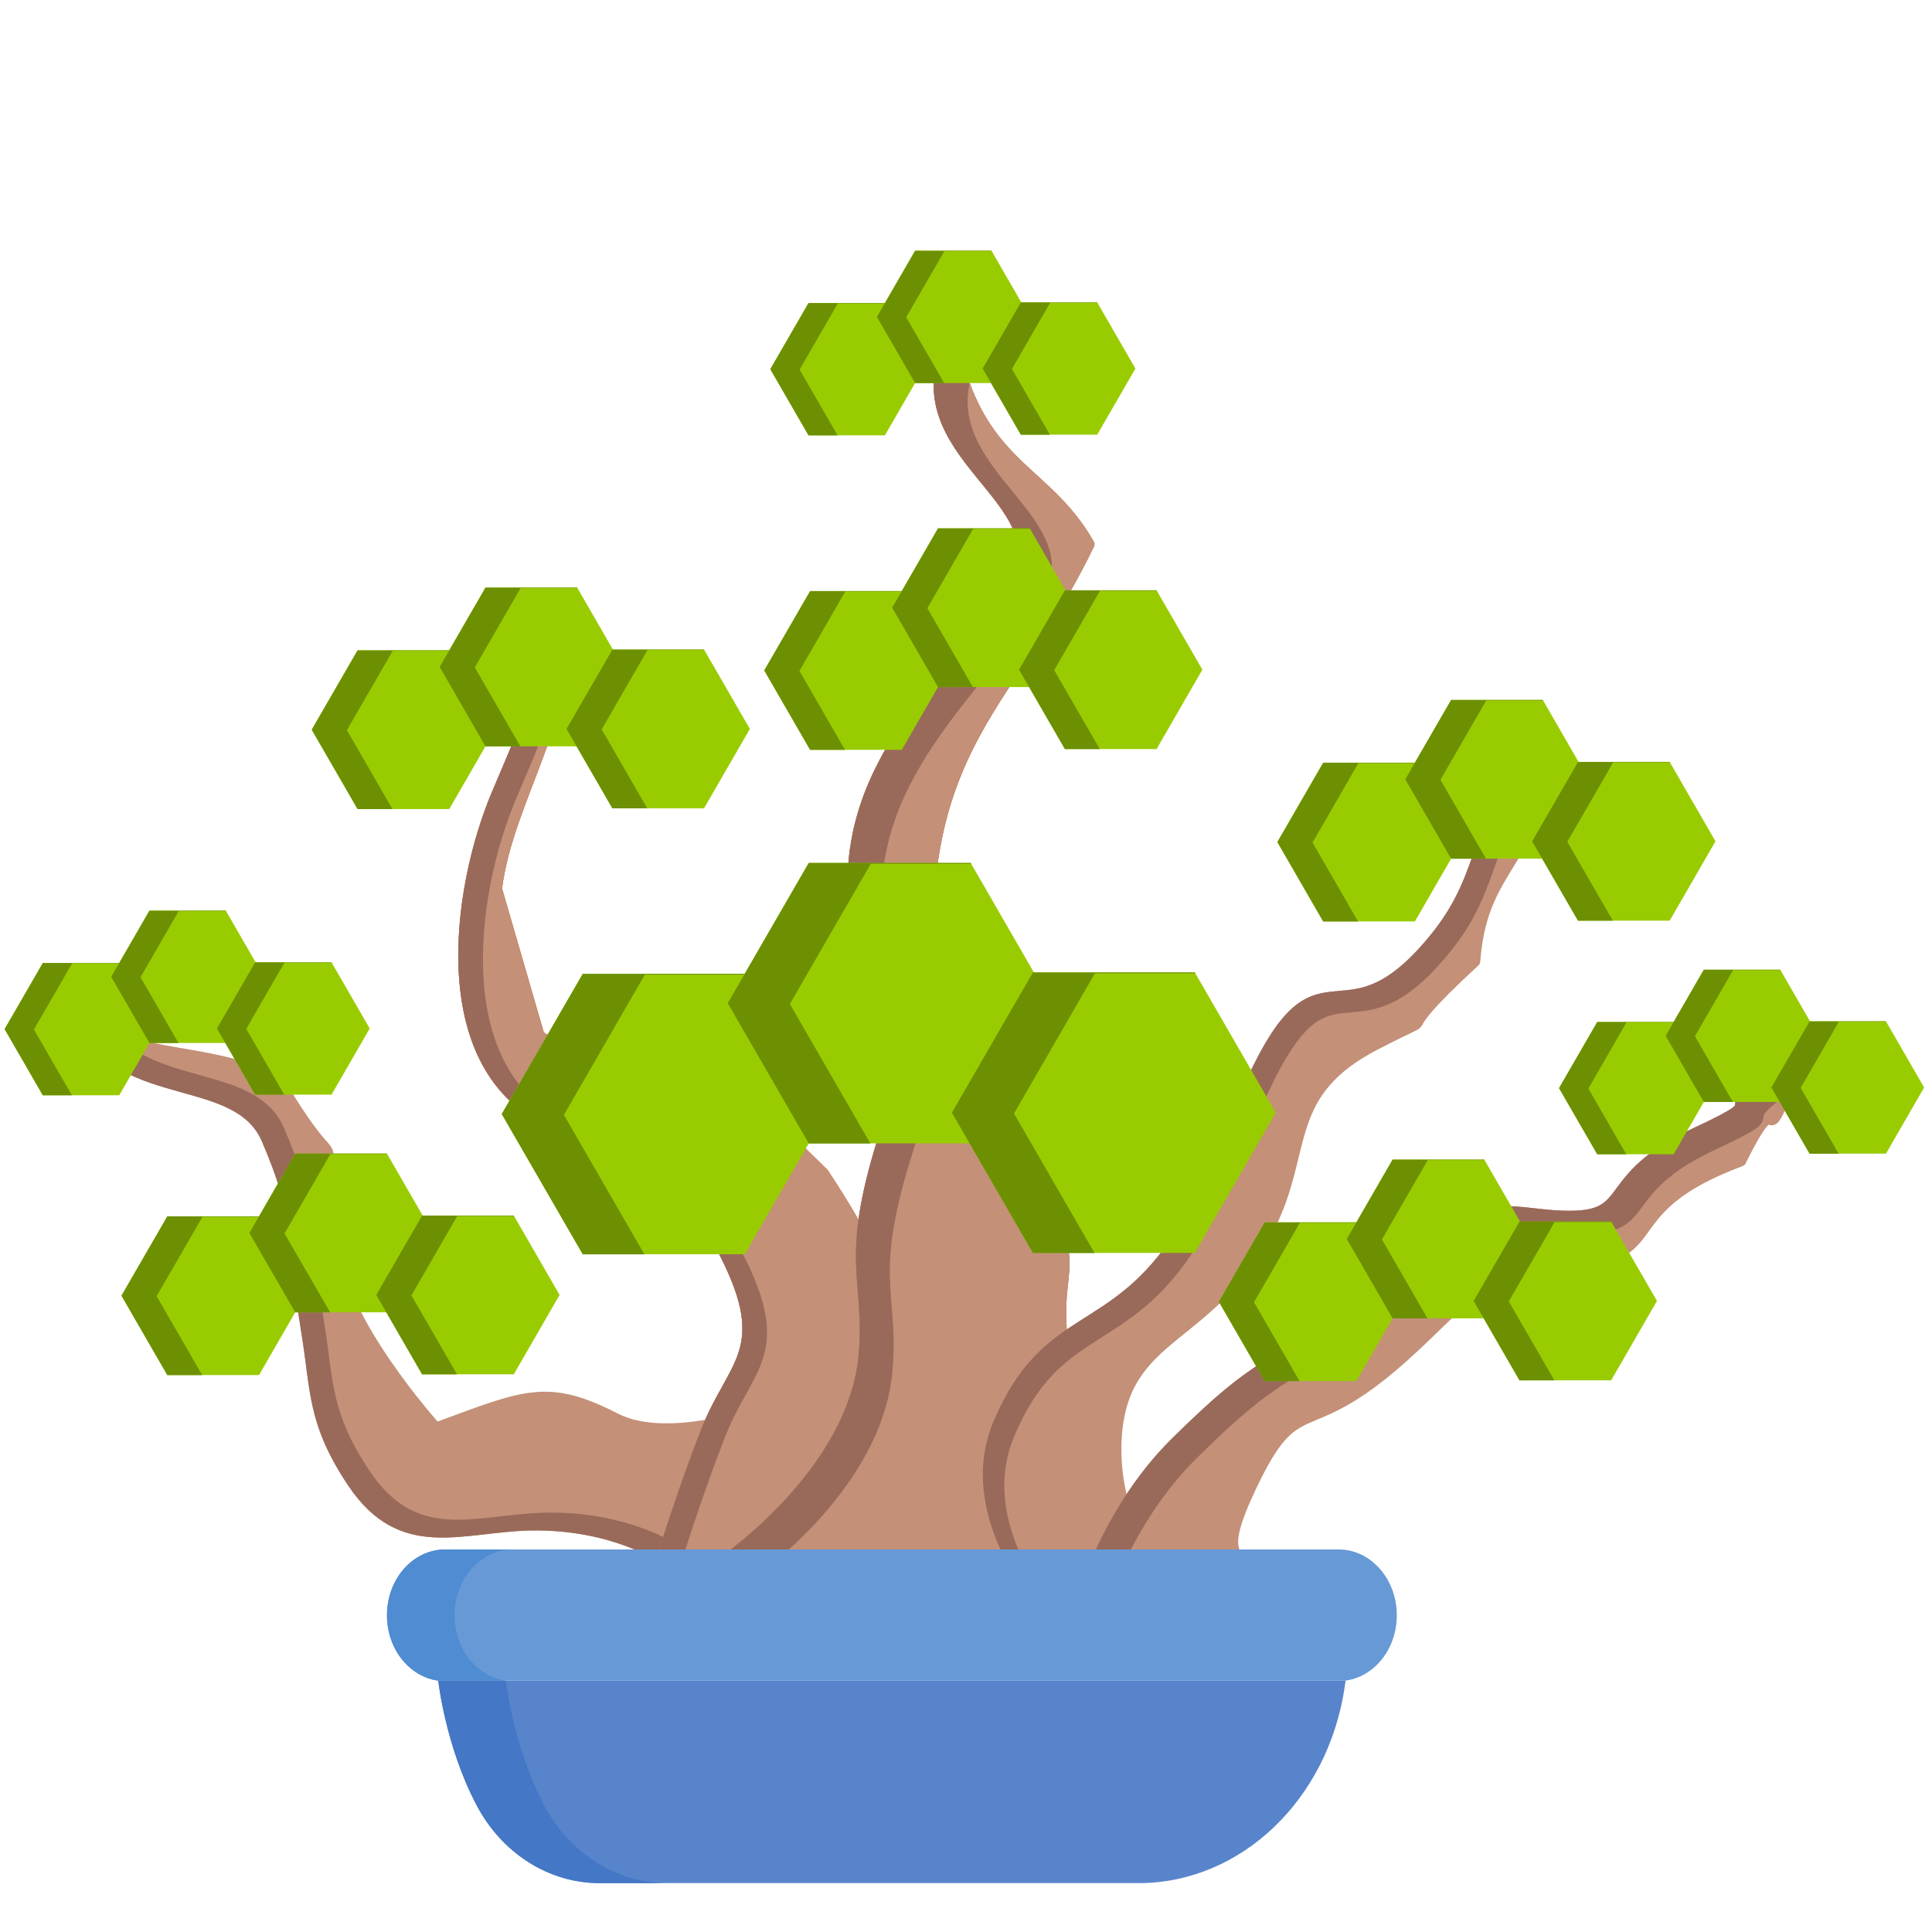
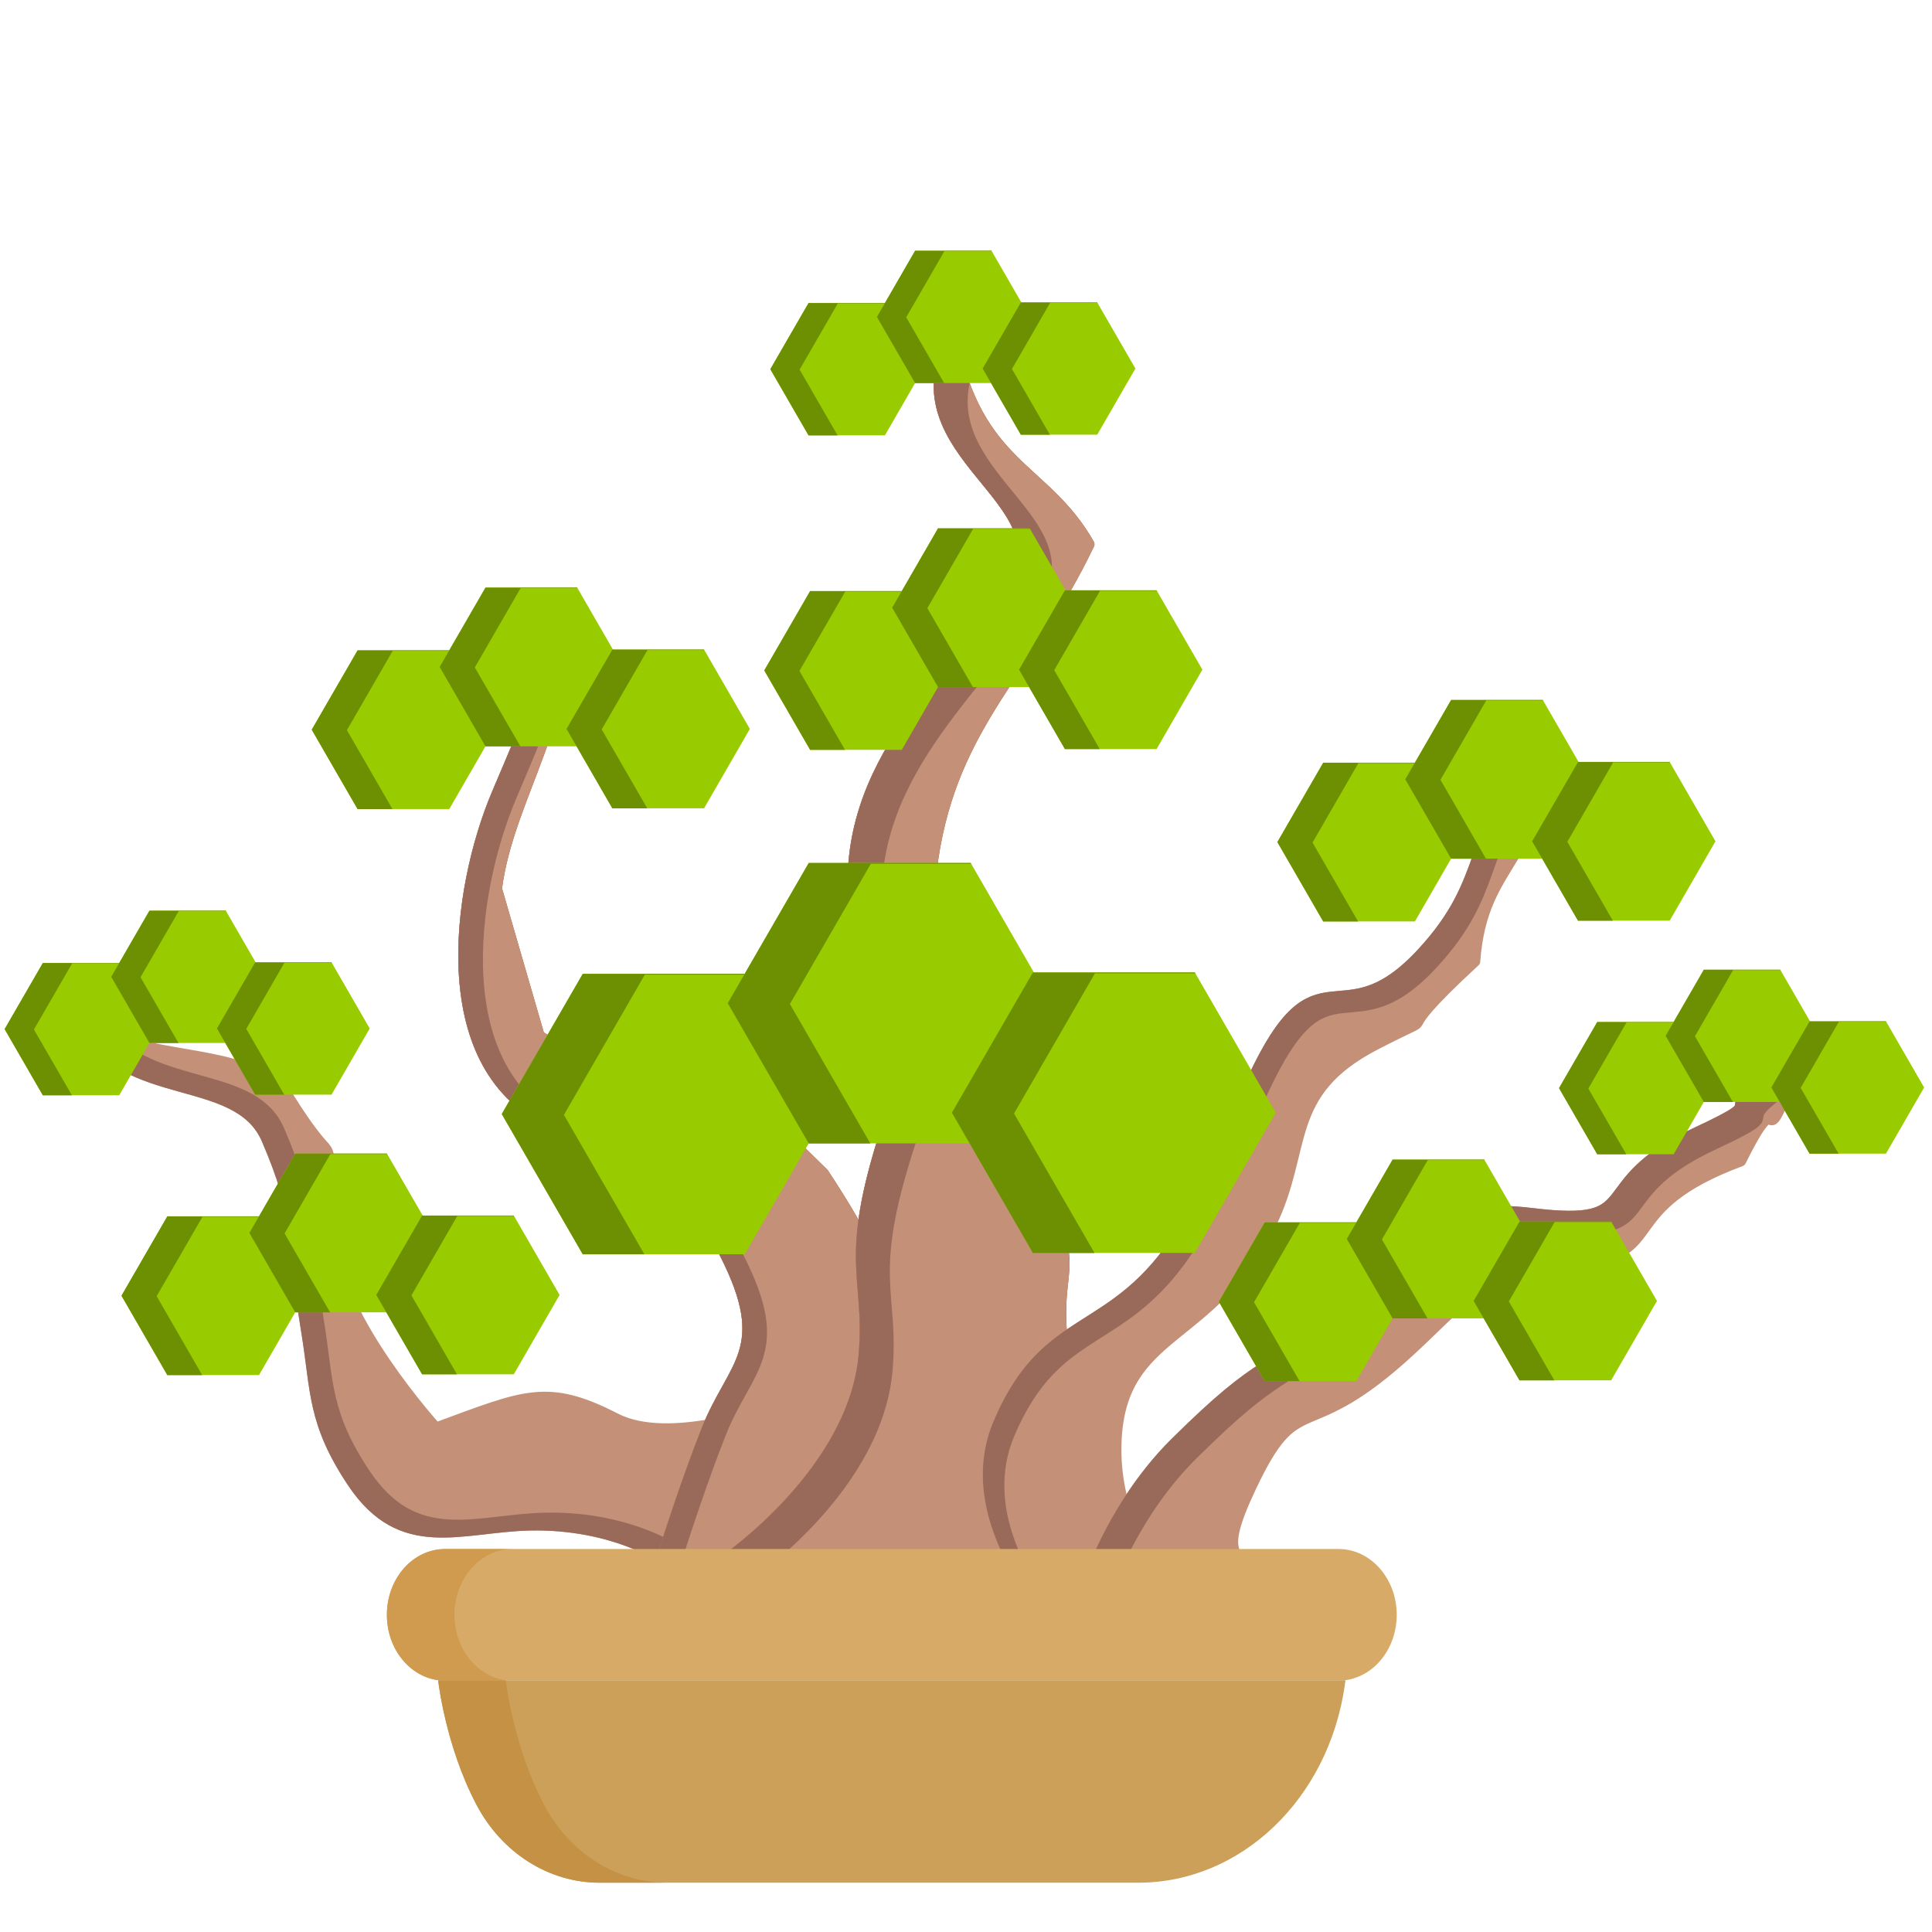
<svg xmlns="http://www.w3.org/2000/svg" width="500" height="500" viewBox="0 0 132.292 132.292" version="1.1" id="svg2515">
  <defs id="defs2512">
    <marker style="overflow:visible" id="Arrow1Sstart" refX="0.0" refY="0.0" orient="auto">
      <path transform="scale(0.2) translate(6,0)" style="fill-rule:evenodd;fill:context-stroke;stroke:context-stroke;stroke-width:1.0pt" d="M 0.0,0.0 L 5.0,-5.0 L -12.5,0.0 L 5.0,5.0 L 0.0,0.0 z " id="path24092" />
    </marker>
    <marker style="overflow:visible" id="Arrow1Mstart" refX="0.0" refY="0.0" orient="auto">
      <path transform="scale(0.4) translate(10,0)" style="fill-rule:evenodd;fill:context-stroke;stroke:context-stroke;stroke-width:1.0pt" d="M 0.0,0.0 L 5.0,-5.0 L -12.5,0.0 L 5.0,5.0 L 0.0,0.0 z " id="path24086" />
    </marker>
    <marker style="overflow:visible" id="Arrow1Lstart" refX="0.0" refY="0.0" orient="auto">
      <path transform="scale(0.8) translate(12.5,0)" style="fill-rule:evenodd;fill:context-stroke;stroke:context-stroke;stroke-width:1.0pt" d="M 0.0,0.0 L 5.0,-5.0 L -12.5,0.0 L 5.0,5.0 L 0.0,0.0 z " id="path24080" />
    </marker>
    <marker style="overflow:visible;" id="Arrow1Lend" refX="0.0" refY="0.0" orient="auto">
      <path transform="scale(0.8) rotate(180) translate(12.5,0)" style="fill-rule:evenodd;fill:context-stroke;stroke:context-stroke;stroke-width:1.0pt;" d="M 0.0,0.0 L 5.0,-5.0 L -12.5,0.0 L 5.0,5.0 L 0.0,0.0 z " id="path24083" />
    </marker>
  </defs>
  <g id="g27725" style="display:inline">
    <g id="g27639" transform="matrix(0.7347336,0,0,0.7347336,149.5963,11.13543)" style="display:inline">
      <g id="g27637" transform="translate(-5.291667)">
        <g id="g48100" transform="matrix(0.4345559,-0.5539075,0.5539075,0.4345559,-200.9702,81.03344)">
          <path style="display:inline;fill:#c49078;fill-opacity:1;stroke:#c49078;stroke-width:1;stroke-linecap:round;stroke-linejoin:round;stroke-miterlimit:4;stroke-dasharray:none;stroke-opacity:1" d="m 1.543,115.205 c 0,0 -0.444,-8.093 -7.413,-16.606 -5.77,-7.049 -13.809,-10.891 -10.081,-22.221 2.988,-9.082 6.581,-11.287 11.788,-16.944 C 5.658,48.765 7.304,49.408 12.775,39.43 17.378,31.034 4.908,22.011 9.622,10.64 12.964,22.496 18.448,26.548 20.128,36.234 15.444,48.503 18.442,45.424 15.444,48.503 c -2.295,2.358 -5.141,4.406 -7.864,6.795 -7.356,6.453 -10.607,25.314 -10.607,25.314 10.538,6.504 13.686,7.919 15.624,17.99 1.467,7.621 12.857,14.782 15.456,16.602 2.599,1.819 -26.511,0 -26.511,0 z" id="path27633-5" />
          <path id="path27633-05" style="display:inline;fill:#996a5a;fill-opacity:1;stroke:#996a5a;stroke-width:3.78;stroke-linecap:round;stroke-linejoin:round;stroke-miterlimit:4;stroke-dasharray:none;stroke-opacity:1" d="m 631.229,153.07 c -17.817,42.975 29.314,77.078 11.916,108.812 -20.675,37.712 -26.894,35.282 -64.014,75.604 -19.681,21.379 -33.26,29.713 -44.555,64.039 -14.09,42.819 16.293,57.343 38.102,83.984 26.34,32.177 28.018,62.766 28.018,62.766 0,0 3.632,0.214 8.514,0.492 -0.946,-7.6 -5.655,-33.432 -27.779,-60.459 -21.809,-26.642 -52.191,-41.165 -38.102,-83.984 11.295,-34.326 24.873,-42.66 44.555,-64.039 37.119,-40.322 43.341,-37.891 64.016,-75.604 15.605,-28.465 -20.698,-58.837 -15.488,-95.807 -1.828,-4.861 -3.571,-10.09 -5.182,-15.805 z" transform="matrix(0.2645833,0,0,0.2645833,-157.391,-29.85978)" />
        </g>
        <g id="g48100-7-6" transform="rotate(-11.10045,58.43008,-111.928)" style="display:inline">
          <path style="display:inline;fill:#b64a11;fill-opacity:1;stroke:#b64a11;stroke-width:0.856;stroke-linecap:round;stroke-linejoin:round;stroke-miterlimit:4;stroke-dasharray:none;stroke-opacity:1" d="m -184.321,96.796 c 0,0 5.998,-11.84 11.088,-19.769 3.603,-5.614 7.558,-6.122 4.818,-15.763 -1.953,-6.87 -2.448,-7.472 -13.329,-14.977 -10.222,-7.051 -4.703,-23.154 0.759,-31.224 4.596,-6.791 4.412,-6.372 9.341,-15.69 -0.605,9.925 -8.214,16.17 -10.96,24.43 1.255,14.137 1.255,14.137 1.255,14.137 1.67,2.269 16.781,7.89 16.781,7.89 l 6.746,9.831 c 5.759,14.076 3.554,15.88 0.652,24.756 -2.065,6.317 -6.617,16.74 -4.547,18.5 2.071,1.759 -22.604,-2.12 -22.604,-2.12 z" id="path27633-5-8-4" />
          <g id="g60458" transform="translate(-155.9118,26.79823)">
            <path style="display:inline;fill:#c49078;fill-opacity:1;stroke:#c49078;stroke-width:0.856;stroke-linecap:round;stroke-linejoin:round;stroke-miterlimit:4;stroke-dasharray:none;stroke-opacity:1" d="m -28.409,69.998 c 0,0 5.998,-11.84 11.088,-19.769 3.603,-5.614 7.558,-6.122 4.818,-15.763 -1.953,-6.87 -2.448,-7.472 -13.329,-14.977 -10.222,-7.051 -4.703,-23.154 0.759,-31.224 4.596,-6.791 4.412,-6.372 9.341,-15.69 -0.605,9.925 -8.214,16.17 -10.96,24.43 1.255,14.137 1.255,14.137 1.255,14.137 1.67,2.269 16.781,7.89 16.781,7.89 l 6.746,9.831 c 5.759,14.076 3.554,15.88 0.652,24.756 -2.065,6.317 -6.617,16.74 -4.547,18.5 2.071,1.759 -22.604,-2.12 -22.604,-2.12 z" id="path27633-5-8-4-6" />
            <path id="path27633-5-8-4-2" style="display:inline;fill:#996a5a;fill-opacity:1;stroke:#996a5a;stroke-width:0.856;stroke-linecap:round;stroke-linejoin:round;stroke-miterlimit:4;stroke-dasharray:none;stroke-opacity:1" d="m -15.733,-27.425 c -4.928,9.318 -4.744,8.899 -9.341,15.69 -5.462,8.07 -10.981,24.173 -0.759,31.224 10.881,7.506 11.376,8.107 13.329,14.978 2.741,9.641 -1.215,10.149 -4.818,15.763 -5.089,7.929 -11.088,19.768 -11.088,19.768 0,0 1.096,0.165 1.548,0.234 0.556,-1.091 6.05,-11.841 10.884,-19.372 3.603,-5.614 7.558,-6.122 4.818,-15.763 -1.953,-6.87 -2.448,-7.472 -13.329,-14.978 -10.222,-7.051 -4.703,-23.154 0.759,-31.224 3.72,-5.497 4.433,-6.516 7.136,-11.553 0.449,-1.502 0.757,-3.081 0.86,-4.767 z" />
          </g>
        </g>
        <g id="g48100-7" transform="rotate(4.727621,-376.6991,-1082.769)" style="display:inline">
          <path style="display:inline;fill:#b64a11;fill-opacity:1;stroke:#b64a11;stroke-width:1;stroke-linecap:round;stroke-linejoin:round;stroke-miterlimit:4;stroke-dasharray:none;stroke-opacity:1" d="m -31.587,105.842 c 0,0 11.325,-9.205 11.313,-20.208 -0.009,-7.409 -2.676,-8.331 0.362,-21.14 1.925,-8.115 0,0 -4.417,-18.744 C -27.654,31.635 -17.903,23.12 -12.433,13.142 -7.83,4.746 -24.647,1.942 -19.933,-9.429 -16.591,2.427 -10.297,1.787 -5.596,8.694 -10.279,20.963 -16.848,26.338 -17.686,39.14 c -0.215,3.284 5.278,7.498 5.1,11.117 -0.514,10.415 4.878,12.711 4.878,12.711 8.23,15.737 3.963,10.8 5.902,20.871 1.467,7.621 -5.868,20.184 -3.269,22.003 2.599,1.819 -26.511,0 -26.511,0 z" id="path27633-5-8" />
          <g id="g61798" transform="translate(-120.4822,41.04891)">
            <path style="display:inline;fill:#c49078;fill-opacity:1;stroke:#c49078;stroke-width:1;stroke-linecap:round;stroke-linejoin:round;stroke-miterlimit:4;stroke-dasharray:none;stroke-opacity:1" d="m 88.895,64.793 c 0,0 11.325,-9.205 11.313,-20.208 -0.009,-7.409 -2.676,-8.331 0.362,-21.14 1.925,-8.115 0,0 -4.417,-18.744 -3.326,-14.114 6.426,-22.629 11.896,-32.607 4.603,-8.396 -12.214,-11.201 -7.5,-22.571 3.342,11.856 9.636,11.216 14.337,18.123 -4.683,12.269 -11.253,17.645 -12.09,30.447 -0.215,3.284 5.278,7.498 5.1,11.117 -0.514,10.415 4.878,12.711 4.878,12.711 8.23,15.737 3.963,10.8 5.902,20.871 1.467,7.621 -5.868,20.184 -3.269,22.003 2.599,1.819 -26.511,0 -26.511,0 z" id="path27633-5-8-8" />
            <path id="path27633-5-8-5" style="display:inline;fill:#996a5a;fill-opacity:1;stroke:#996a5a;stroke-width:2.777;stroke-linecap:round;stroke-linejoin:round;stroke-miterlimit:4;stroke-dasharray:none;stroke-opacity:1" d="m 589.156,1.389 c -15.649,30.389 30.253,41.998 15.592,64.182 -17.423,26.362 -46.358,47.695 -40.385,87.518 7.933,52.886 15.116,30.868 7.932,52.887 -11.34,34.756 -4.169,37.915 -5.84,58.422 -2.483,30.451 -35.934,53.336 -35.934,53.336 0,0 4.811,0.679 9.539,1.336 8.645,-6.835 30.409,-26.314 32.395,-50.672 1.671,-20.507 -5.5,-23.666 5.84,-58.422 7.184,-22.018 10e-4,-9.7e-4 -7.932,-52.887 -5.973,-39.822 22.962,-61.155 40.385,-87.518 C 624.087,49.387 587.301,37.956 592.342,13.172 591.112,9.76 590.032,5.887 589.156,1.389 Z" transform="matrix(0.3588827,-0.02967971,0.02967971,0.3588827,-110.9298,-33.49027)" />
          </g>
        </g>
        <g id="g48100-7-2" transform="rotate(4.727621,-305.7737,488.2135)" style="display:inline" />
        <g id="g48096" transform="rotate(-13.01744,208.7764,706.5152)">
          <path style="display:inline;fill:#c49078;fill-opacity:1;stroke:#c49078;stroke-width:1;stroke-linecap:round;stroke-linejoin:round;stroke-miterlimit:4;stroke-dasharray:none;stroke-opacity:1" d="m 35.87,79.809 c 0,0 -5.935,-10.285 -0.368,-17.935 6.814,-9.363 12.17,-5.093 20.636,-13.495 6.786,-6.735 3.857,-4.941 9.614,-12.344 8.902,-11.447 8.659,-1.551 18.064,-7.957 7.914,-5.391 6.163,-9.447 15.526,-17.437 -2.406,12.08 -8,9.917 -10.902,19.309 -10.998,6.256 -2.636,3.405 -10.733,5.462 -9.484,2.41 -8.368,8.047 -13.316,14.13 -7.814,9.607 -15.695,6.41 -18.541,16.264 -2.153,7.456 1.039,14.511 2.529,17.312 1.49,2.801 -12.508,-3.307 -12.508,-3.307 z" id="path27633-0-26" />
          <path id="path27633-0-2" style="display:inline;fill:#996a5a;fill-opacity:1;stroke:#996a5a;stroke-width:3.78;stroke-linecap:round;stroke-linejoin:round;stroke-miterlimit:4;stroke-dasharray:none;stroke-opacity:1" d="m 970.33,153.07 c -35.388,30.199 -28.773,45.531 -58.684,65.906 -35.545,24.213 -34.627,-13.19 -68.271,30.074 -21.758,27.979 -10.686,21.201 -36.336,46.656 -31.996,31.753 -52.239,15.616 -77.992,51.004 -21.041,28.913 1.389,67.785 1.389,67.785 0,0 0.54,0.232 0.686,0.295 -5.056,-10.828 -16.104,-40.35 0.76,-63.523 25.753,-35.388 45.998,-19.251 77.994,-51.004 25.65,-25.455 14.578,-18.677 36.336,-46.656 33.644,-43.264 32.727,-5.862 68.271,-30.074 28.419,-19.359 23.89,-34.176 53.719,-61.508 0.763,-2.744 1.48,-5.699 2.129,-8.955 z" transform="matrix(0.2645833,0,0,0.2645833,-157.391,-29.85978)" />
        </g>
        <g id="g48096-2" transform="rotate(-13.01744,387.1984,332.7009)" style="display:inline">
          <g id="g58985" transform="translate(-110.2458,75.05715)">
            <path style="display:inline;fill:#c49078;fill-opacity:1;stroke:#c49078;stroke-width:1;stroke-linecap:round;stroke-linejoin:round;stroke-miterlimit:4;stroke-dasharray:none;stroke-opacity:1" d="m 69.488,-44.317 c 0,0 4.233,-8.202 12.283,-13.172 9.853,-6.084 9.361,-4.315 20.379,-8.883 8.832,-3.662 8.047,-7.624 16.865,-4.434 10.247,3.708 5.31,-1.503 16.44,-3.869 9.366,-1.991 -0.49,-0.906 11.202,-4.753 -6.803,10.268 -1.388,0.644 -7.632,8.237 -12.548,1.623 -8.536,6.955 -16.809,5.791 -9.69,-1.363 -11.197,1.226 -18.08,4.982 -10.871,5.931 -10.044,0.475 -16.411,8.515 -4.818,6.084 -2.238,5.483 -1.921,8.64 0.317,3.157 -16.318,-1.053 -16.318,-1.053 z" id="path27633-0-26-3-7" />
            <path id="path27633-0-26-3-1" style="display:inline;fill:#996a5a;fill-opacity:1;stroke:#996a5a;stroke-width:2.777;stroke-linecap:round;stroke-linejoin:round;stroke-miterlimit:4;stroke-dasharray:none;stroke-opacity:1" d="m 717.35,1.389 c -29.228,17.723 -3.238,8.622 -27.334,19.867 -28.635,13.363 -12.016,24.372 -42.061,20.75 -25.854,-3.117 -21.252,7.113 -42.857,22.545 -26.952,19.25 -26.729,14.158 -49.582,36.781 -18.671,18.484 -24.994,43.322 -24.994,43.322 0,0 2.295,0.029 5.426,0.023 2.251,-7.028 9.207,-25.57 24.074,-40.287 22.853,-22.623 22.628,-17.531 49.58,-36.781 21.606,-15.432 17.003,-25.662 42.857,-22.545 30.044,3.622 13.426,-7.389 42.061,-20.752 21.515,-10.04 3.207,-3.912 19.822,-15.09 0.835,-2.105 1.792,-4.584 3.008,-7.834 z" transform="matrix(0.3508536,0.08111342,-0.08111342,0.3508536,-104.9138,-138.1017)" />
          </g>
        </g>
      </g>
    </g>
-     <g id="g14957-5-8-8-6-2-0-8" transform="matrix(0.9368565,0,0,1.059353,-85.91937,65.38783)" style="display:inline">
-       <path d="m 190.045,46.909 h -66.294 l -0.007,0.028 c 0,0 0.526,4.205 2.794,8.015 1.873,3.15 5.32,5.045 8.996,5.045 h 39.388 c 7.475,0 13.878,-5.383 15.081,-12.739 0.032,-0.205 0.049,-0.321 0.049,-0.321 l -0.007,-0.028 v 0" style="fill:#5884cc;fill-opacity:1;fill-rule:nonzero;stroke:none;stroke-width:0.035" id="path410-5-2-5-0-5-5-3" />
-       <path d="m 131.477,54.952 c -2.265,-3.81 -2.79,-8.015 -2.79,-8.015 l 0.004,-0.028 h -4.939 l -0.007,0.028 c 0,0 0.526,4.205 2.794,8.015 1.873,3.15 5.32,5.045 8.996,5.045 h 4.939 c -3.676,0 -7.119,-1.894 -8.996,-5.045" style="fill:#4477c5;fill-opacity:1;fill-rule:nonzero;stroke:none;stroke-width:0.035" id="path416-2-6-3-9-8-0-0" />
-       <path d="m 189.548,38.428 h -65.303 c -1.171,0 -2.237,0.476 -3.006,1.245 -0.769,0.769 -1.245,1.834 -1.245,3.009 0,2.184 1.64,3.983 3.757,4.226 h 66.294 c 2.131,-0.25 3.757,-2.053 3.757,-4.226 0,-2.349 -1.905,-4.255 -4.255,-4.255 v 0" style="fill:#6799d7;fill-opacity:1;fill-rule:nonzero;stroke:none;stroke-width:0.035" id="path422-0-0-4-4-0-4-1" />
-       <path d="m 124.933,42.683 c 0,-1.175 0.476,-2.24 1.245,-3.009 0.773,-0.769 1.834,-1.245 3.009,-1.245 h -4.942 c -1.171,0 -2.237,0.476 -3.006,1.245 -0.769,0.769 -1.245,1.834 -1.245,3.009 0,2.184 1.64,3.983 3.757,4.226 h 4.939 c -2.113,-0.243 -3.757,-2.043 -3.757,-4.226 v 0" style="fill:#4f8cd1;fill-opacity:1;fill-rule:nonzero;stroke:none;stroke-width:0.035" id="path424-7-6-6-8-5-9-3" />
+     <g id="g14957-5-87" transform="matrix(0.9368565,0,0,1.059353,-85.92593,65.35794)" style="display:inline">
+       <path d="m 190.045,46.909 h -66.294 l -0.007,0.028 c 0,0 0.526,4.205 2.794,8.015 1.873,3.15 5.32,5.045 8.996,5.045 h 39.388 c 7.475,0 13.878,-5.383 15.081,-12.739 0.032,-0.205 0.049,-0.321 0.049,-0.321 l -0.007,-0.028 v 0" style="fill:#cca058;fill-opacity:1;fill-rule:nonzero;stroke:none;stroke-width:0.035" id="path410-5-7" />
+       <path d="m 131.477,54.952 c -2.265,-3.81 -2.79,-8.015 -2.79,-8.015 l 0.004,-0.028 h -4.939 l -0.007,0.028 c 0,0 0.526,4.205 2.794,8.015 1.873,3.15 5.32,5.045 8.996,5.045 h 4.939 c -3.676,0 -7.119,-1.894 -8.996,-5.045" style="fill:#c59144;fill-opacity:1;fill-rule:nonzero;stroke:none;stroke-width:0.035" id="path416-2-7" />
+       <path d="m 189.548,38.428 h -65.303 c -1.171,0 -2.237,0.476 -3.006,1.245 -0.769,0.769 -1.245,1.834 -1.245,3.009 0,2.184 1.64,3.983 3.757,4.226 h 66.294 c 2.131,-0.25 3.757,-2.053 3.757,-4.226 0,-2.349 -1.905,-4.255 -4.255,-4.255 v 0" style="fill:#d7ab67;fill-opacity:1;fill-rule:nonzero;stroke:none;stroke-width:0.035" id="path422-0-7" />
+       <path d="m 124.933,42.683 c 0,-1.175 0.476,-2.24 1.245,-3.009 0.773,-0.769 1.834,-1.245 3.009,-1.245 h -4.942 c -1.171,0 -2.237,0.476 -3.006,1.245 -0.769,0.769 -1.245,1.834 -1.245,3.009 0,2.184 1.64,3.983 3.757,4.226 h 4.939 c -2.113,-0.243 -3.757,-2.043 -3.757,-4.226 v 0" style="fill:#d19b4f;fill-opacity:1;fill-rule:nonzero;stroke:none;stroke-width:0.035" id="path424-7-1" />
    </g>
    <g id="g13172-1-7-8-6-1-5-4-7-3" transform="matrix(0.4230898,0,0,0.4230898,-8.503142,73.44536)" style="display:inline">
      <g id="g1026-5-3-4-9-4-9-3-0-7" transform="matrix(1.732351,0,0,1.732351,88.01527,-80.55248)">
        <polygon class="cls-1" points="7.67,50.37 15.24,63.47 30.37,63.47 37.93,50.37 30.37,37.27 15.24,37.27 " id="polygon14-4-2-88-8-40-3-0-8-5" style="fill:#99cc00;fill-opacity:1" />
        <path id="polygon16-3-6-8-4-2-9-1-6-1" style="fill:#6d9003;fill-opacity:1;stroke-width:1" class="cls-1" d="M 15.24,37.27 7.67,50.37 15.24,63.48 h 5.76 L 13.479,50.449 21.039,37.349 h 9.376 l -0.045,-0.079 z" />
      </g>
      <g id="g1026-9-48-4-02-1-7-6-9-63-7" transform="matrix(1.732351,0,0,1.732351,124.5879,-98.49569)">
        <polygon class="cls-1" points="30.37,63.47 37.93,50.37 30.37,37.27 15.24,37.27 7.67,50.37 15.24,63.47 " id="polygon14-3-3-3-9-6-7-4-3-9-6" style="fill:#99cc00;fill-opacity:1" />
        <path id="polygon16-8-8-5-2-4-9-9-7-4-2" style="fill:#6d9003;fill-opacity:1;stroke-width:1" class="cls-1" d="M 15.24,37.27 7.67,50.37 15.24,63.48 h 5.76 L 13.479,50.449 21.039,37.349 h 9.376 l -0.045,-0.079 z" />
      </g>
      <g id="g1026-9-4-4-7-5-2-7-5-2-4-6" transform="matrix(1.732351,0,0,1.732351,160.8632,-80.77331)">
        <polygon class="cls-1" points="30.37,63.47 37.93,50.37 30.37,37.27 15.24,37.27 7.67,50.37 15.24,63.47 " id="polygon14-3-9-4-8-8-8-85-0-0-7-2" style="fill:#99cc00;fill-opacity:1" />
        <path id="polygon16-8-1-0-7-7-6-9-3-2-6-7" style="fill:#6d9003;fill-opacity:1;stroke-width:1" class="cls-1" d="M 15.24,37.27 7.67,50.37 15.24,63.48 h 5.76 L 13.479,50.449 21.039,37.349 h 9.376 l -0.045,-0.079 z" />
      </g>
    </g>
    <g id="g13172-1-7-8-6-1-5-4-7-3-2" transform="matrix(0.2394848,0,0,0.2394848,28.07169,44.30208)" style="display:inline">
      <g id="g1026-5-3-4-9-4-9-3-0-7-8" transform="matrix(1.732351,0,0,1.732351,88.01527,-80.55248)">
        <polygon class="cls-1" points="30.37,37.27 15.24,37.27 7.67,50.37 15.24,63.47 30.37,63.47 37.93,50.37 " id="polygon14-4-2-88-8-40-3-0-8-5-7" style="fill:#99cc00;fill-opacity:1" />
        <path id="polygon16-3-6-8-4-2-9-1-6-1-0" style="fill:#6d9003;fill-opacity:1;stroke-width:1" class="cls-1" d="M 15.24,37.27 7.67,50.37 15.24,63.48 h 5.76 L 13.479,50.449 21.039,37.349 h 9.376 l -0.045,-0.079 z" />
      </g>
      <g id="g1026-9-48-4-02-1-7-6-9-63-7-1" transform="matrix(1.732351,0,0,1.732351,124.5879,-98.49569)">
        <polygon class="cls-1" points="7.67,50.37 15.24,63.47 30.37,63.47 37.93,50.37 30.37,37.27 15.24,37.27 " id="polygon14-3-3-3-9-6-7-4-3-9-6-4" style="fill:#99cc00;fill-opacity:1" />
        <path id="polygon16-8-8-5-2-4-9-9-7-4-2-2" style="fill:#6d9003;fill-opacity:1;stroke-width:1" class="cls-1" d="M 15.24,37.27 7.67,50.37 15.24,63.48 h 5.76 L 13.479,50.449 21.039,37.349 h 9.376 l -0.045,-0.079 z" />
      </g>
      <g id="g1026-9-4-4-7-5-2-7-5-2-4-6-1" transform="matrix(1.732351,0,0,1.732351,160.8632,-80.77331)">
        <polygon class="cls-1" points="7.67,50.37 15.24,63.47 30.37,63.47 37.93,50.37 30.37,37.27 15.24,37.27 " id="polygon14-3-9-4-8-8-8-85-0-0-7-2-5" style="fill:#99cc00;fill-opacity:1" />
        <path id="polygon16-8-1-0-7-7-6-9-3-2-6-7-6" style="fill:#6d9003;fill-opacity:1;stroke-width:1" class="cls-1" d="M 15.24,37.27 7.67,50.37 15.24,63.48 h 5.76 L 13.479,50.449 21.039,37.349 h 9.376 l -0.045,-0.079 z" />
      </g>
    </g>
    <g id="g13172-1-7-8-6-1-5-4-7-3-2-9" transform="matrix(0.2394848,0,0,0.2394848,63.20556,56.05438)" style="display:inline">
      <g id="g1026-5-3-4-9-4-9-3-0-7-8-2" transform="matrix(1.732351,0,0,1.732351,88.01527,-80.55248)">
        <polygon class="cls-1" points="7.67,50.37 15.24,63.47 30.37,63.47 37.93,50.37 30.37,37.27 15.24,37.27 " id="polygon14-4-2-88-8-40-3-0-8-5-7-0" style="fill:#99cc00;fill-opacity:1" />
        <path id="polygon16-3-6-8-4-2-9-1-6-1-0-8" style="fill:#6d9003;fill-opacity:1;stroke-width:1" class="cls-1" d="M 15.24,37.27 7.67,50.37 15.24,63.48 h 5.76 L 13.479,50.449 21.039,37.349 h 9.376 l -0.045,-0.079 z" />
      </g>
      <g id="g1026-9-48-4-02-1-7-6-9-63-7-1-5" transform="matrix(1.732351,0,0,1.732351,124.5879,-98.49569)">
        <polygon class="cls-1" points="30.37,63.47 37.93,50.37 30.37,37.27 15.24,37.27 7.67,50.37 15.24,63.47 " id="polygon14-3-3-3-9-6-7-4-3-9-6-4-9" style="fill:#99cc00;fill-opacity:1" />
        <path id="polygon16-8-8-5-2-4-9-9-7-4-2-2-1" style="fill:#6d9003;fill-opacity:1;stroke-width:1" class="cls-1" d="M 15.24,37.27 7.67,50.37 15.24,63.48 h 5.76 L 13.479,50.449 21.039,37.349 h 9.376 l -0.045,-0.079 z" />
      </g>
      <g id="g1026-9-4-4-7-5-2-7-5-2-4-6-1-8" transform="matrix(1.732351,0,0,1.732351,160.8632,-80.77331)">
        <polygon class="cls-1" points="30.37,63.47 37.93,50.37 30.37,37.27 15.24,37.27 7.67,50.37 15.24,63.47 " id="polygon14-3-9-4-8-8-8-85-0-0-7-2-5-7" style="fill:#99cc00;fill-opacity:1" />
        <path id="polygon16-8-1-0-7-7-6-9-3-2-6-7-6-0" style="fill:#6d9003;fill-opacity:1;stroke-width:1" class="cls-1" d="M 15.24,37.27 7.67,50.37 15.24,63.48 h 5.76 L 13.479,50.449 21.039,37.349 h 9.376 l -0.045,-0.079 z" />
      </g>
    </g>
    <g id="g13172-1-7-8-6-1-5-4-7-3-2-9-3" transform="matrix(0.1995707,0,0,0.1995707,86.53634,73.17048)" style="display:inline">
      <g id="g1026-5-3-4-9-4-9-3-0-7-8-2-3" transform="matrix(1.732351,0,0,1.732351,88.01527,-80.55248)">
        <polygon class="cls-1" points="37.93,50.37 30.37,37.27 15.24,37.27 7.67,50.37 15.24,63.47 30.37,63.47 " id="polygon14-4-2-88-8-40-3-0-8-5-7-0-8" style="fill:#99cc00;fill-opacity:1" />
        <path id="polygon16-3-6-8-4-2-9-1-6-1-0-8-9" style="fill:#6d9003;fill-opacity:1;stroke-width:1" class="cls-1" d="M 15.24,37.27 7.67,50.37 15.24,63.48 h 5.76 L 13.479,50.449 21.039,37.349 h 9.376 l -0.045,-0.079 z" />
      </g>
      <g id="g1026-9-48-4-02-1-7-6-9-63-7-1-5-5" transform="matrix(1.732351,0,0,1.732351,124.5879,-98.49569)">
        <polygon class="cls-1" points="15.24,37.27 7.67,50.37 15.24,63.47 30.37,63.47 37.93,50.37 30.37,37.27 " id="polygon14-3-3-3-9-6-7-4-3-9-6-4-9-7" style="fill:#99cc00;fill-opacity:1" />
        <path id="polygon16-8-8-5-2-4-9-9-7-4-2-2-1-2" style="fill:#6d9003;fill-opacity:1;stroke-width:1" class="cls-1" d="M 15.24,37.27 7.67,50.37 15.24,63.48 h 5.76 L 13.479,50.449 21.039,37.349 h 9.376 l -0.045,-0.079 z" />
      </g>
      <g id="g1026-9-4-4-7-5-2-7-5-2-4-6-1-8-6" transform="matrix(1.732351,0,0,1.732351,160.8632,-80.77331)">
        <polygon class="cls-1" points="15.24,37.27 7.67,50.37 15.24,63.47 30.37,63.47 37.93,50.37 30.37,37.27 " id="polygon14-3-9-4-8-8-8-85-0-0-7-2-5-7-7" style="fill:#99cc00;fill-opacity:1" />
        <path id="polygon16-8-1-0-7-7-6-9-3-2-6-7-6-0-6" style="fill:#6d9003;fill-opacity:1;stroke-width:1" class="cls-1" d="M 15.24,37.27 7.67,50.37 15.24,63.48 h 5.76 L 13.479,50.449 21.039,37.349 h 9.376 l -0.045,-0.079 z" />
      </g>
    </g>
    <g id="g13172-1-7-8-6-1-5-4-7-3-2-9-3-8" transform="matrix(0.1995707,0,0,0.1995707,32.5291,23.94171)" style="display:inline">
      <g id="g1026-5-3-4-9-4-9-3-0-7-8-2-3-0" transform="matrix(1.732351,0,0,1.732351,88.01527,-80.55248)">
        <polygon class="cls-1" points="7.67,50.37 15.24,63.47 30.37,63.47 37.93,50.37 30.37,37.27 15.24,37.27 " id="polygon14-4-2-88-8-40-3-0-8-5-7-0-8-5" style="fill:#99cc00;fill-opacity:1" />
        <path id="polygon16-3-6-8-4-2-9-1-6-1-0-8-9-7" style="fill:#6d9003;fill-opacity:1;stroke-width:1" class="cls-1" d="M 15.24,37.27 7.67,50.37 15.24,63.48 h 5.76 L 13.479,50.449 21.039,37.349 h 9.376 l -0.045,-0.079 z" />
      </g>
      <g id="g1026-9-48-4-02-1-7-6-9-63-7-1-5-5-9" transform="matrix(1.732351,0,0,1.732351,124.5879,-98.49569)">
        <polygon class="cls-1" points="30.37,63.47 37.93,50.37 30.37,37.27 15.24,37.27 7.67,50.37 15.24,63.47 " id="polygon14-3-3-3-9-6-7-4-3-9-6-4-9-7-0" style="fill:#99cc00;fill-opacity:1" />
        <path id="polygon16-8-8-5-2-4-9-9-7-4-2-2-1-2-7" style="fill:#6d9003;fill-opacity:1;stroke-width:1" class="cls-1" d="M 15.24,37.27 7.67,50.37 15.24,63.48 h 5.76 L 13.479,50.449 21.039,37.349 h 9.376 l -0.045,-0.079 z" />
      </g>
      <g id="g1026-9-4-4-7-5-2-7-5-2-4-6-1-8-6-5" transform="matrix(1.732351,0,0,1.732351,160.8632,-80.77331)">
        <polygon class="cls-1" points="30.37,63.47 37.93,50.37 30.37,37.27 15.24,37.27 7.67,50.37 15.24,63.47 " id="polygon14-3-9-4-8-8-8-85-0-0-7-2-5-7-7-7" style="fill:#99cc00;fill-opacity:1" />
        <path id="polygon16-8-1-0-7-7-6-9-3-2-6-7-6-0-6-2" style="fill:#6d9003;fill-opacity:1;stroke-width:1" class="cls-1" d="M 15.24,37.27 7.67,50.37 15.24,63.48 h 5.76 L 13.479,50.449 21.039,37.349 h 9.376 l -0.045,-0.079 z" />
      </g>
    </g>
    <g id="g13172-1-7-8-6-1-5-4-7-3-2-9-3-8-7" transform="matrix(0.1995707,0,0,0.1995707,-19.90103,69.1303)" style="display:inline">
      <g id="g1026-5-3-4-9-4-9-3-0-7-8-2-3-0-9" transform="matrix(1.732351,0,0,1.732351,88.01527,-80.55248)">
        <polygon class="cls-1" points="30.37,63.47 37.93,50.37 30.37,37.27 15.24,37.27 7.67,50.37 15.24,63.47 " id="polygon14-4-2-88-8-40-3-0-8-5-7-0-8-5-9" style="fill:#99cc00;fill-opacity:1" />
        <path id="polygon16-3-6-8-4-2-9-1-6-1-0-8-9-7-3" style="fill:#6d9003;fill-opacity:1;stroke-width:1" class="cls-1" d="M 15.24,37.27 7.67,50.37 15.24,63.48 h 5.76 L 13.479,50.449 21.039,37.349 h 9.376 l -0.045,-0.079 z" />
      </g>
      <g id="g1026-9-48-4-02-1-7-6-9-63-7-1-5-5-9-9" transform="matrix(1.732351,0,0,1.732351,124.5879,-98.49569)">
        <polygon class="cls-1" points="30.37,37.27 15.24,37.27 7.67,50.37 15.24,63.47 30.37,63.47 37.93,50.37 " id="polygon14-3-3-3-9-6-7-4-3-9-6-4-9-7-0-4" style="fill:#99cc00;fill-opacity:1" />
        <path id="polygon16-8-8-5-2-4-9-9-7-4-2-2-1-2-7-8" style="fill:#6d9003;fill-opacity:1;stroke-width:1" class="cls-1" d="M 15.24,37.27 7.67,50.37 15.24,63.48 h 5.76 L 13.479,50.449 21.039,37.349 h 9.376 l -0.045,-0.079 z" />
      </g>
      <g id="g1026-9-4-4-7-5-2-7-5-2-4-6-1-8-6-5-5" transform="matrix(1.732351,0,0,1.732351,160.8632,-80.77331)">
        <polygon class="cls-1" points="30.37,37.27 15.24,37.27 7.67,50.37 15.24,63.47 30.37,63.47 37.93,50.37 " id="polygon14-3-9-4-8-8-8-85-0-0-7-2-5-7-7-7-9" style="fill:#99cc00;fill-opacity:1" />
        <path id="polygon16-8-1-0-7-7-6-9-3-2-6-7-6-0-6-2-2" style="fill:#6d9003;fill-opacity:1;stroke-width:1" class="cls-1" d="M 15.24,37.27 7.67,50.37 15.24,63.48 h 5.76 L 13.479,50.449 21.039,37.349 h 9.376 l -0.045,-0.079 z" />
      </g>
    </g>
    <g id="g13172-1-7-8-6-1-5-4-7-3-2-9-2" transform="matrix(0.2394848,0,0,0.2394848,59.1989,87.52807)" style="display:inline">
      <g id="g1026-5-3-4-9-4-9-3-0-7-8-2-8" transform="matrix(1.732351,0,0,1.732351,88.01527,-80.55248)">
        <polygon class="cls-1" points="15.24,63.47 30.37,63.47 37.93,50.37 30.37,37.27 15.24,37.27 7.67,50.37 " id="polygon14-4-2-88-8-40-3-0-8-5-7-0-0" style="fill:#99cc00;fill-opacity:1" />
        <path id="polygon16-3-6-8-4-2-9-1-6-1-0-8-0" style="fill:#6d9003;fill-opacity:1;stroke-width:1" class="cls-1" d="M 15.24,37.27 7.67,50.37 15.24,63.48 h 5.76 L 13.479,50.449 21.039,37.349 h 9.376 l -0.045,-0.079 z" />
      </g>
      <g id="g1026-9-48-4-02-1-7-6-9-63-7-1-5-0" transform="matrix(1.732351,0,0,1.732351,124.5879,-98.49569)">
        <polygon class="cls-1" points="37.93,50.37 30.37,37.27 15.24,37.27 7.67,50.37 15.24,63.47 30.37,63.47 " id="polygon14-3-3-3-9-6-7-4-3-9-6-4-9-2" style="fill:#99cc00;fill-opacity:1" />
        <path id="polygon16-8-8-5-2-4-9-9-7-4-2-2-1-0" style="fill:#6d9003;fill-opacity:1;stroke-width:1" class="cls-1" d="M 15.24,37.27 7.67,50.37 15.24,63.48 h 5.76 L 13.479,50.449 21.039,37.349 h 9.376 l -0.045,-0.079 z" />
      </g>
      <g id="g1026-9-4-4-7-5-2-7-5-2-4-6-1-8-9" transform="matrix(1.732351,0,0,1.732351,160.8632,-80.77331)">
        <polygon class="cls-1" points="37.93,50.37 30.37,37.27 15.24,37.27 7.67,50.37 15.24,63.47 30.37,63.47 " id="polygon14-3-9-4-8-8-8-85-0-0-7-2-5-7-8" style="fill:#99cc00;fill-opacity:1" />
        <path id="polygon16-8-1-0-7-7-6-9-3-2-6-7-6-0-5" style="fill:#6d9003;fill-opacity:1;stroke-width:1" class="cls-1" d="M 15.24,37.27 7.67,50.37 15.24,63.48 h 5.76 L 13.479,50.449 21.039,37.349 h 9.376 l -0.045,-0.079 z" />
      </g>
    </g>
    <g id="g13172-1-7-8-6-1-5-4-7-3-2-9-2-1" transform="matrix(0.2394848,0,0,0.2394848,-2.914922,48.35976)" style="display:inline">
      <g id="g1026-5-3-4-9-4-9-3-0-7-8-2-8-3" transform="matrix(1.732351,0,0,1.732351,88.01527,-80.55248)">
        <polygon class="cls-1" points="30.37,63.47 37.93,50.37 30.37,37.27 15.24,37.27 7.67,50.37 15.24,63.47 " id="polygon14-4-2-88-8-40-3-0-8-5-7-0-0-4" style="fill:#99cc00;fill-opacity:1" />
        <path id="polygon16-3-6-8-4-2-9-1-6-1-0-8-0-7" style="fill:#6d9003;fill-opacity:1;stroke-width:1" class="cls-1" d="M 15.24,37.27 7.67,50.37 15.24,63.48 h 5.76 L 13.479,50.449 21.039,37.349 h 9.376 l -0.045,-0.079 z" />
      </g>
      <g id="g1026-9-48-4-02-1-7-6-9-63-7-1-5-0-0" transform="matrix(1.732351,0,0,1.732351,124.5879,-98.49569)">
        <polygon class="cls-1" points="30.37,37.27 15.24,37.27 7.67,50.37 15.24,63.47 30.37,63.47 37.93,50.37 " id="polygon14-3-3-3-9-6-7-4-3-9-6-4-9-2-3" style="fill:#99cc00;fill-opacity:1" />
        <path id="polygon16-8-8-5-2-4-9-9-7-4-2-2-1-0-3" style="fill:#6d9003;fill-opacity:1;stroke-width:1" class="cls-1" d="M 15.24,37.27 7.67,50.37 15.24,63.48 h 5.76 L 13.479,50.449 21.039,37.349 h 9.376 l -0.045,-0.079 z" />
      </g>
      <g id="g1026-9-4-4-7-5-2-7-5-2-4-6-1-8-9-0" transform="matrix(1.732351,0,0,1.732351,160.8632,-80.77331)">
        <polygon class="cls-1" points="30.37,37.27 15.24,37.27 7.67,50.37 15.24,63.47 30.37,63.47 37.93,50.37 " id="polygon14-3-9-4-8-8-8-85-0-0-7-2-5-7-8-3" style="fill:#99cc00;fill-opacity:1" />
        <path id="polygon16-8-1-0-7-7-6-9-3-2-6-7-6-0-5-0" style="fill:#6d9003;fill-opacity:1;stroke-width:1" class="cls-1" d="M 15.24,37.27 7.67,50.37 15.24,63.48 h 5.76 L 13.479,50.449 21.039,37.349 h 9.376 l -0.045,-0.079 z" />
      </g>
    </g>
    <g id="g13172-1-7-8-6-1-5-4-7-3-2-9-2-1-0" transform="matrix(0.2394848,0,0,0.2394848,-15.94269,87.11635)" style="display:inline">
      <g id="g1026-5-3-4-9-4-9-3-0-7-8-2-8-3-9" transform="matrix(1.732351,0,0,1.732351,88.01527,-80.55248)">
        <polygon class="cls-1" points="37.93,50.37 30.37,37.27 15.24,37.27 7.67,50.37 15.24,63.47 30.37,63.47 " id="polygon14-4-2-88-8-40-3-0-8-5-7-0-0-4-0" style="fill:#99cc00;fill-opacity:1" />
        <path id="polygon16-3-6-8-4-2-9-1-6-1-0-8-0-7-8" style="fill:#6d9003;fill-opacity:1;stroke-width:1" class="cls-1" d="M 15.24,37.27 7.67,50.37 15.24,63.48 h 5.76 L 13.479,50.449 21.039,37.349 h 9.376 l -0.045,-0.079 z" />
      </g>
      <g id="g1026-9-48-4-02-1-7-6-9-63-7-1-5-0-0-5" transform="matrix(1.732351,0,0,1.732351,124.5879,-98.49569)">
        <polygon class="cls-1" points="15.24,37.27 7.67,50.37 15.24,63.47 30.37,63.47 37.93,50.37 30.37,37.27 " id="polygon14-3-3-3-9-6-7-4-3-9-6-4-9-2-3-5" style="fill:#99cc00;fill-opacity:1" />
        <path id="polygon16-8-8-5-2-4-9-9-7-4-2-2-1-0-3-4" style="fill:#6d9003;fill-opacity:1;stroke-width:1" class="cls-1" d="M 15.24,37.27 7.67,50.37 15.24,63.48 h 5.76 L 13.479,50.449 21.039,37.349 h 9.376 l -0.045,-0.079 z" />
      </g>
      <g id="g1026-9-4-4-7-5-2-7-5-2-4-6-1-8-9-0-1" transform="matrix(1.732351,0,0,1.732351,160.8632,-80.77331)">
        <polygon class="cls-1" points="15.24,37.27 7.67,50.37 15.24,63.47 30.37,63.47 37.93,50.37 30.37,37.27 " id="polygon14-3-9-4-8-8-8-85-0-0-7-2-5-7-8-3-1" style="fill:#99cc00;fill-opacity:1" />
        <path id="polygon16-8-1-0-7-7-6-9-3-2-6-7-6-0-5-0-7" style="fill:#6d9003;fill-opacity:1;stroke-width:1" class="cls-1" d="M 15.24,37.27 7.67,50.37 15.24,63.48 h 5.76 L 13.479,50.449 21.039,37.349 h 9.376 l -0.045,-0.079 z" />
      </g>
    </g>
  </g>
</svg>
